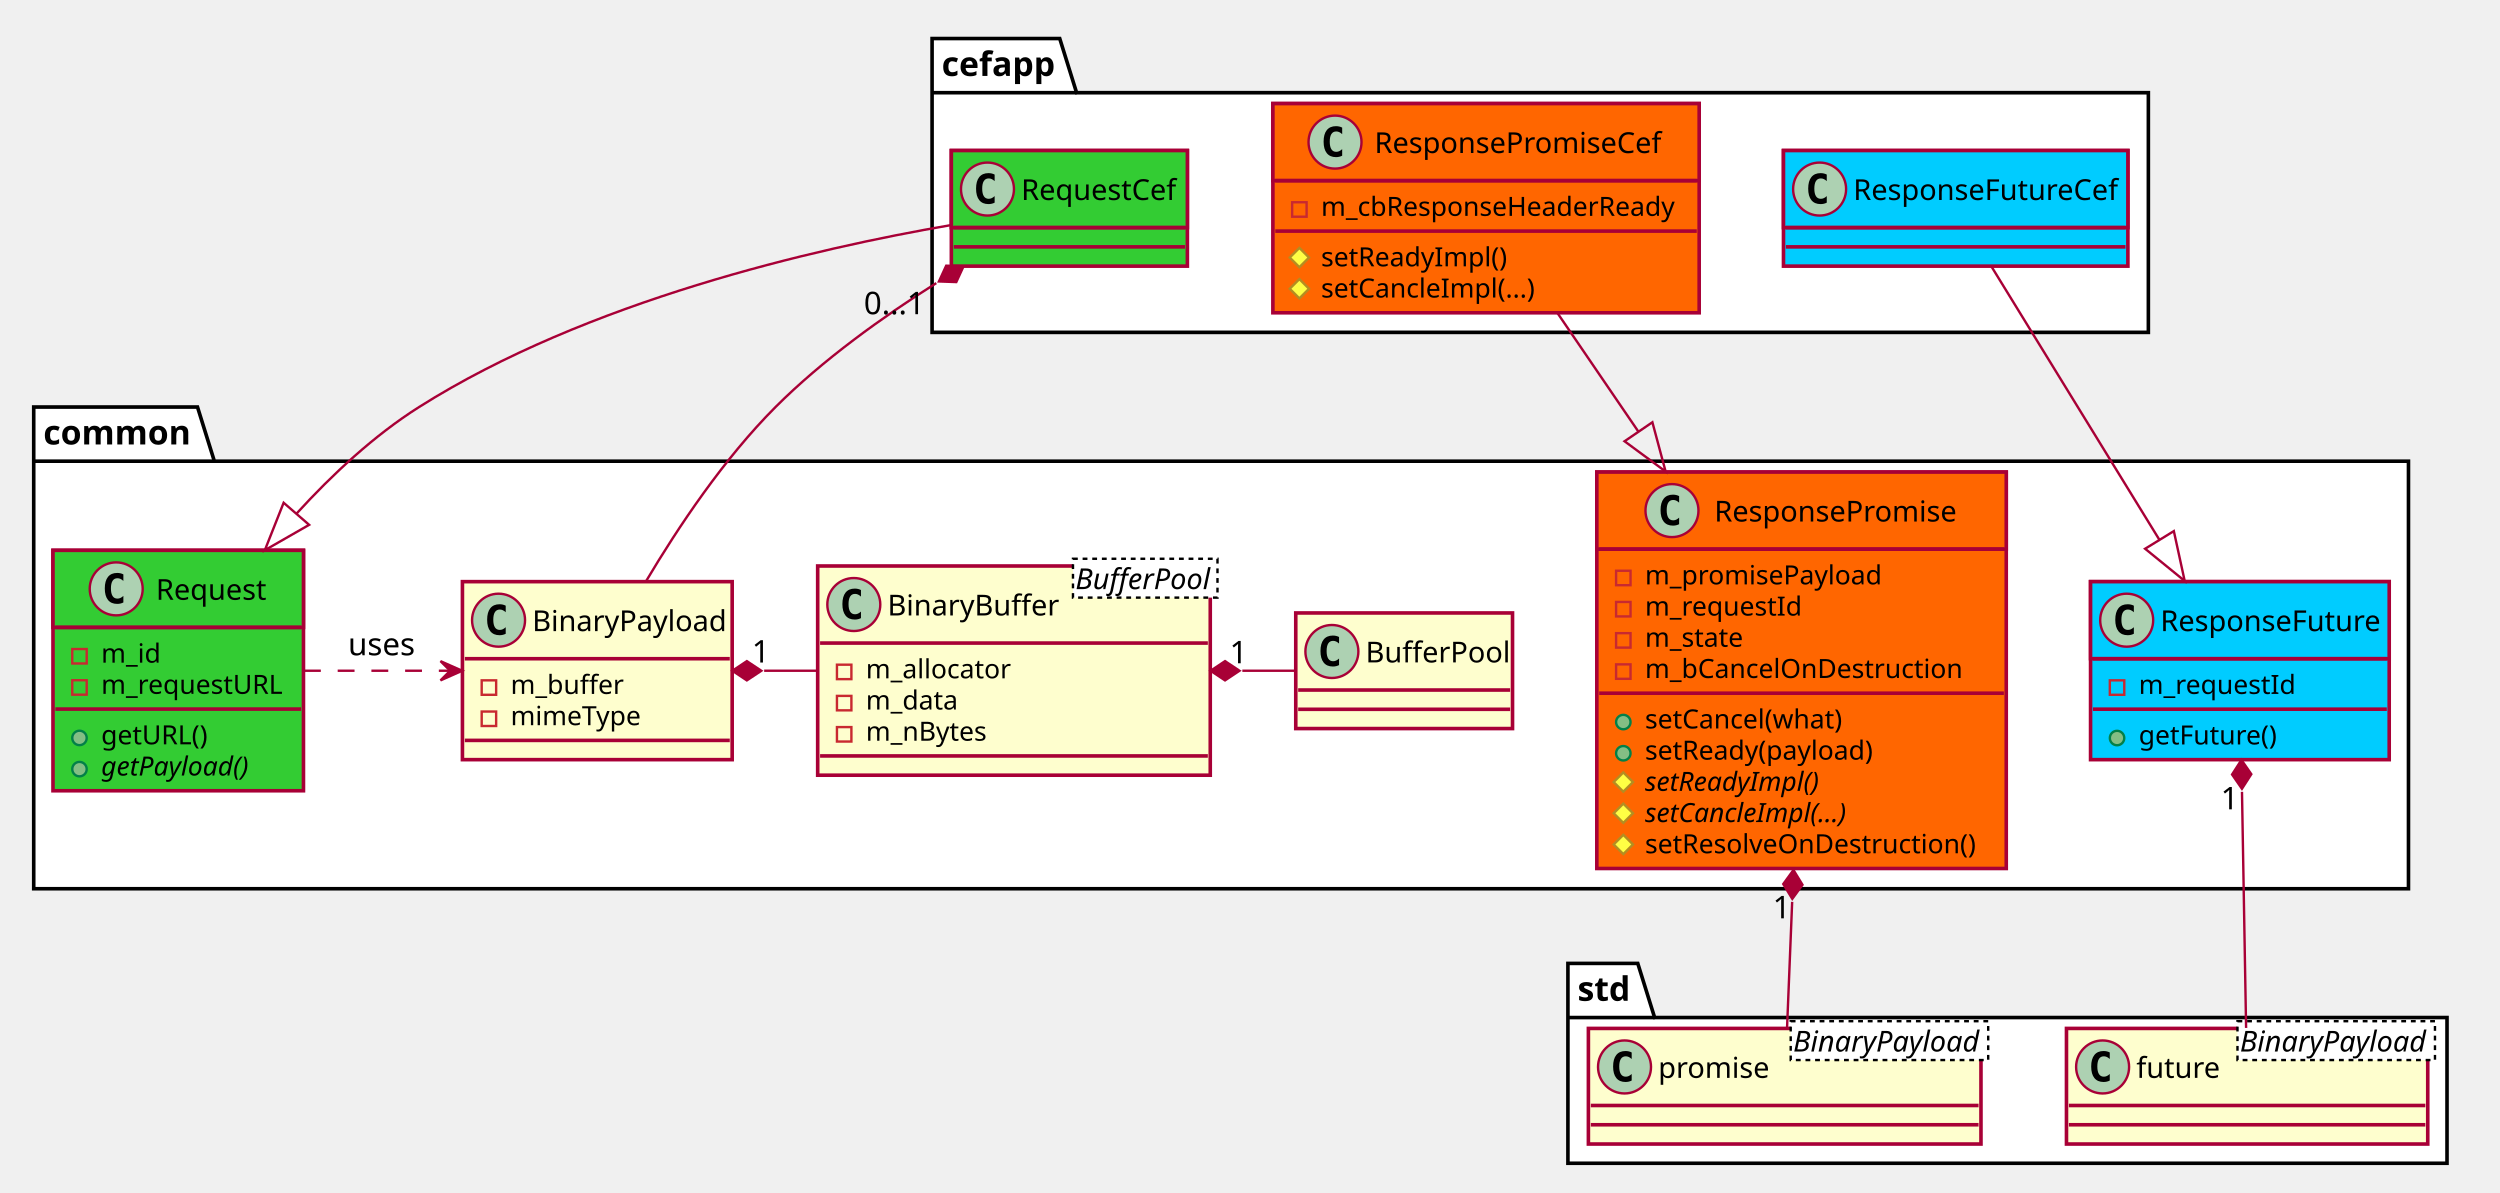
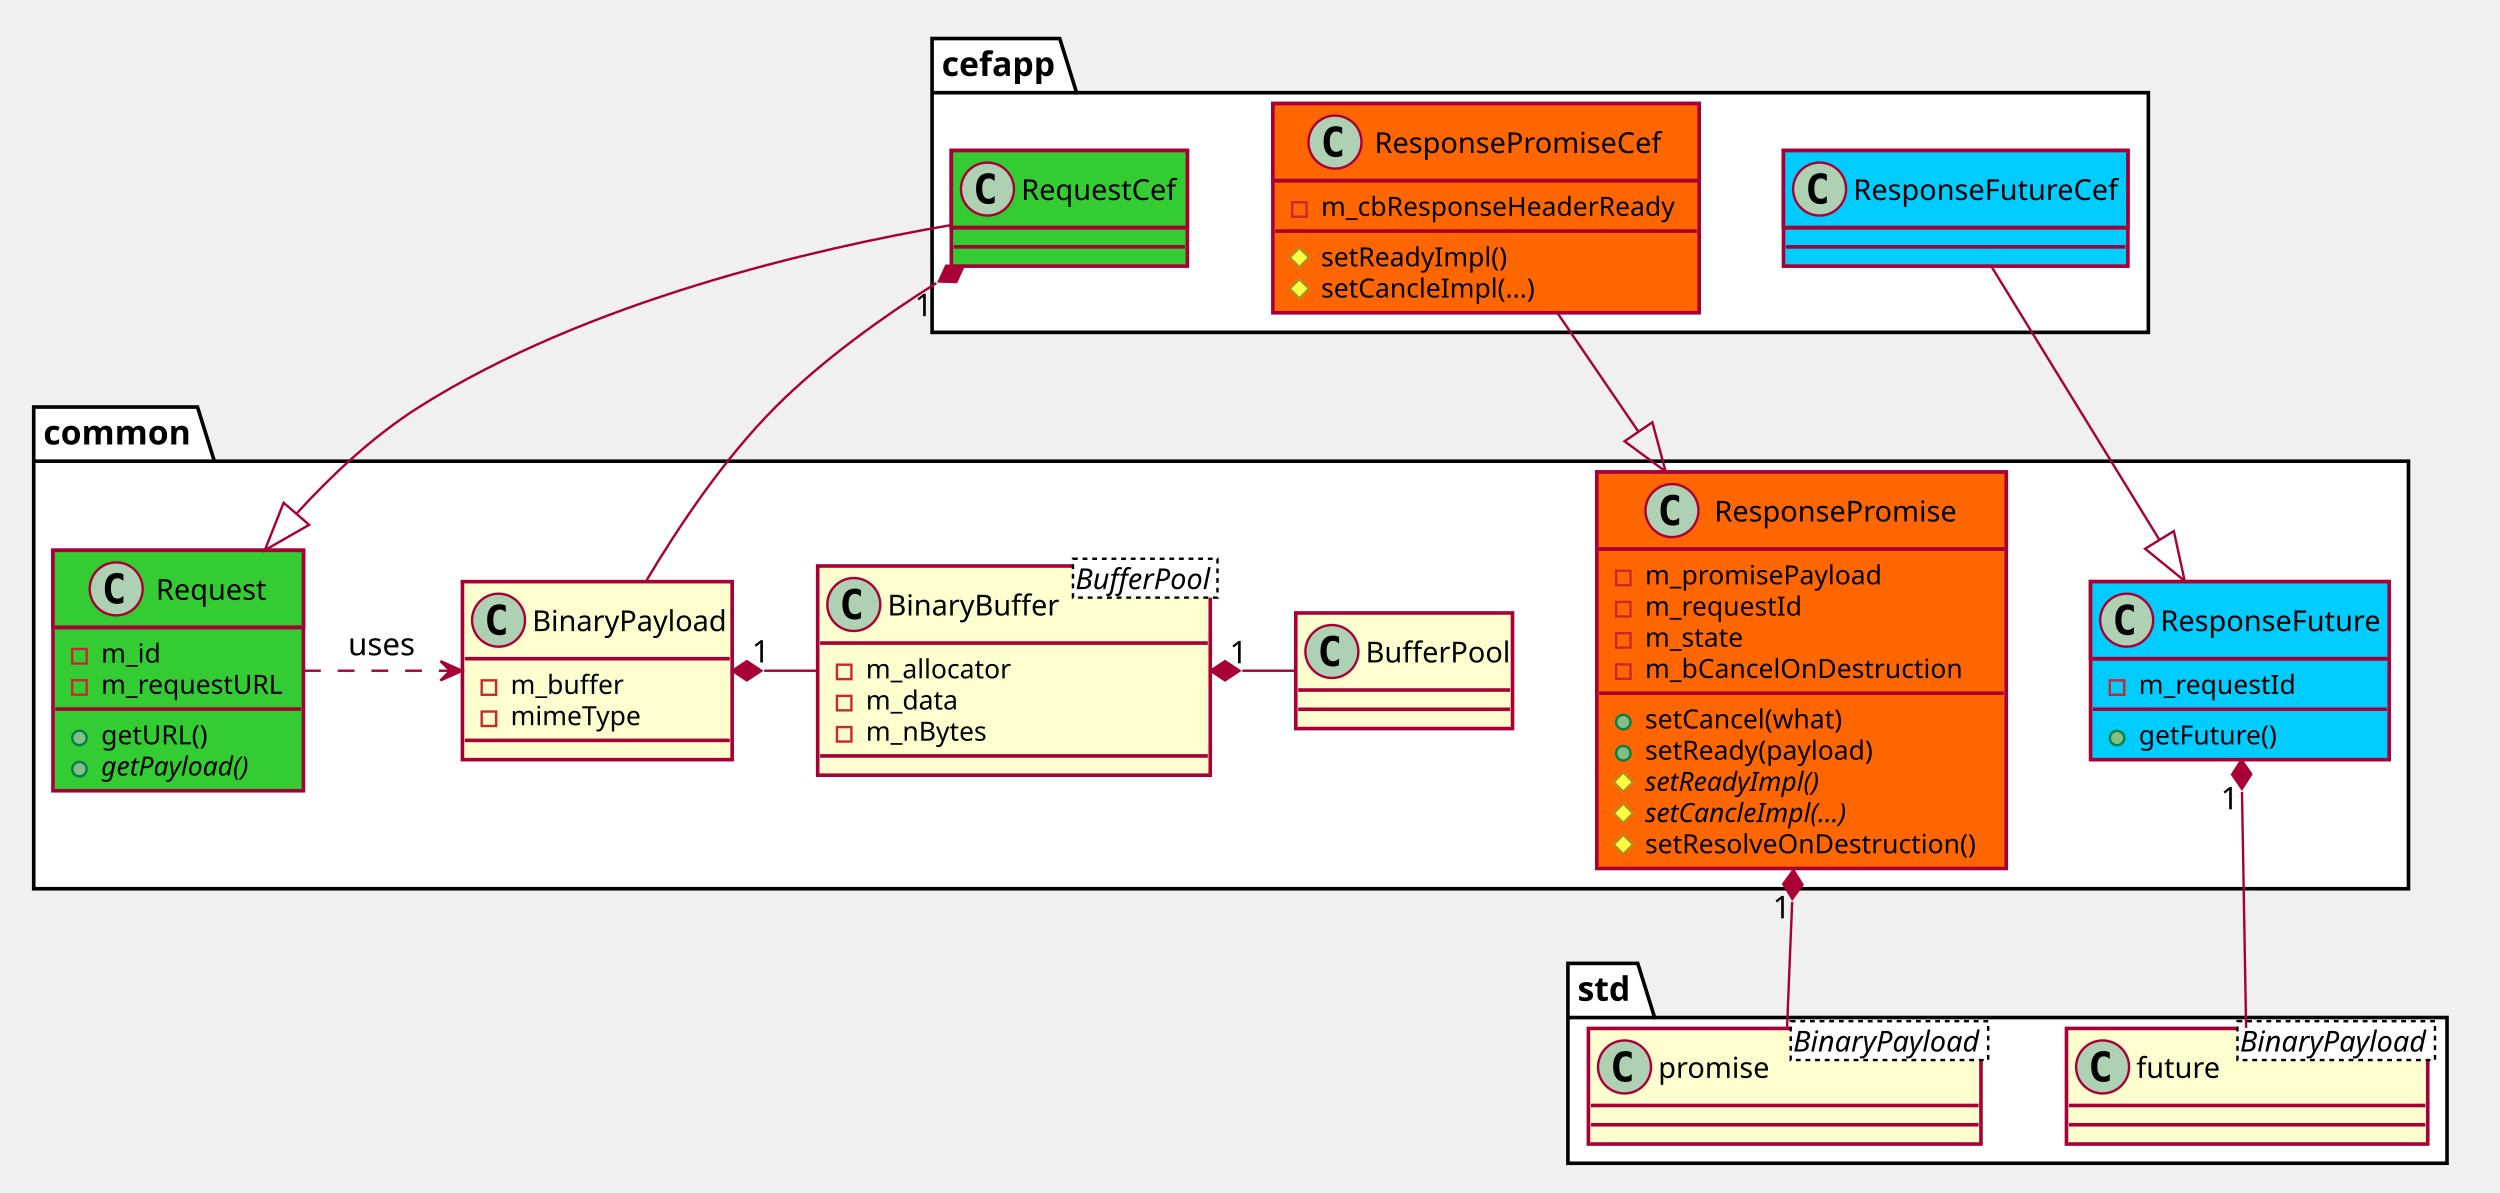
<svg xmlns="http://www.w3.org/2000/svg" contentScriptType="application/ecmascript" contentStyleType="text/css" height="495px" preserveAspectRatio="none" style="width:1038px;height:495px;" version="1.1" viewBox="0 0 1038 495" width="1038px" zoomAndPan="magnify">
  <defs />
  <g>
    <polygon fill="#FFFFFF" points="14,169,82,169,89,191.488,1000,191.488,1000,369,14,369,14,169" style="stroke: #000000; stroke-width: 1.5;" />
    <line style="stroke: #000000; stroke-width: 1.5;" x1="14" x2="89" y1="191.488" y2="191.488" />
    <text fill="#000000" font-family="sans-serif" font-size="14" font-weight="bold" lengthAdjust="spacingAndGlyphs" textLength="62" x="18" y="184.535">common</text>
    <polygon fill="#FFFFFF" points="387,16,440,16,447,38.488,892,38.488,892,138,387,138,387,16" style="stroke: #000000; stroke-width: 1.5;" />
    <line style="stroke: #000000; stroke-width: 1.5;" x1="387" x2="447" y1="38.488" y2="38.488" />
    <text fill="#000000" font-family="sans-serif" font-size="14" font-weight="bold" lengthAdjust="spacingAndGlyphs" textLength="47" x="391" y="31.535">cefapp</text>
    <polygon fill="#FFFFFF" points="651,400,680,400,687,422.488,1016,422.488,1016,483,651,483,651,400" style="stroke: #000000; stroke-width: 1.5;" />
    <line style="stroke: #000000; stroke-width: 1.5;" x1="651" x2="687" y1="422.488" y2="422.488" />
    <text fill="#000000" font-family="sans-serif" font-size="14" font-weight="bold" lengthAdjust="spacingAndGlyphs" textLength="23" x="655" y="415.535">std</text>
    <rect fill="#FEFECE" height="86.865" id="common::BinaryBuffer" style="stroke: #A80036; stroke-width: 1.5;" width="163" x="339.5" y="235" />
    <ellipse cx="354.5" cy="251" fill="#ADD1B2" rx="11" ry="11" style="stroke: #A80036; stroke-width: 1.0;" />
    <path d="M357.473,256.643 Q356.892,256.942 356.253,257.091 Q355.614,257.241 354.908,257.241 Q352.401,257.241 351.082,255.589 Q349.762,253.937 349.762,250.816 Q349.762,247.686 351.082,246.035 Q352.401,244.383 354.908,244.383 Q355.614,244.383 356.261,244.532 Q356.909,244.682 357.473,244.981 L357.473,247.703 Q356.842,247.122 356.249,246.852 Q355.655,246.583 355.024,246.583 Q353.68,246.583 352.995,247.649 Q352.31,248.716 352.31,250.816 Q352.31,252.908 352.995,253.974 Q353.68,255.041 355.024,255.041 Q355.655,255.041 356.249,254.771 Q356.842,254.501 357.473,253.92 Z " />
    <text fill="#000000" font-family="sans-serif" font-size="12" lengthAdjust="spacingAndGlyphs" textLength="69" x="368.5" y="255.535">BinaryBuffer</text>
    <rect fill="#FFFFFF" height="16.133" style="stroke: #000000; stroke-width: 1.0; stroke-dasharray: 2.0,2.0;" width="60" x="445.5" y="232" />
    <text fill="#000000" font-family="sans-serif" font-size="12" font-style="italic" lengthAdjust="spacingAndGlyphs" textLength="58" x="446.5" y="244.602">BufferPool</text>
    <line style="stroke: #A80036; stroke-width: 1.5;" x1="340.5" x2="501.5" y1="267" y2="267" />
    <rect fill="none" height="6" style="stroke: #C82930; stroke-width: 1.0;" width="6" x="347.5" y="275.978" />
    <text fill="#000000" font-family="sans-serif" font-size="11" lengthAdjust="spacingAndGlyphs" textLength="63" x="359.5" y="281.635">m_allocator</text>
    <rect fill="none" height="6" style="stroke: #C82930; stroke-width: 1.0;" width="6" x="347.5" y="288.933" />
    <text fill="#000000" font-family="sans-serif" font-size="11" lengthAdjust="spacingAndGlyphs" textLength="39" x="359.5" y="294.59">m_data</text>
    <rect fill="none" height="6" style="stroke: #C82930; stroke-width: 1.0;" width="6" x="347.5" y="301.888" />
    <text fill="#000000" font-family="sans-serif" font-size="11" lengthAdjust="spacingAndGlyphs" textLength="51" x="359.5" y="307.545">m_nBytes</text>
    <line style="stroke: #A80036; stroke-width: 1.5;" x1="340.5" x2="501.5" y1="313.865" y2="313.865" />
    <rect fill="#FEFECE" height="73.91" id="common::BinaryPayload" style="stroke: #A80036; stroke-width: 1.5;" width="112" x="192" y="241.5" />
    <ellipse cx="207" cy="257.5" fill="#ADD1B2" rx="11" ry="11" style="stroke: #A80036; stroke-width: 1.0;" />
    <path d="M209.973,263.143 Q209.392,263.442 208.753,263.591 Q208.114,263.741 207.408,263.741 Q204.901,263.741 203.582,262.089 Q202.262,260.437 202.262,257.316 Q202.262,254.186 203.582,252.535 Q204.901,250.883 207.408,250.883 Q208.114,250.883 208.761,251.032 Q209.409,251.182 209.973,251.481 L209.973,254.203 Q209.342,253.622 208.749,253.352 Q208.155,253.083 207.524,253.083 Q206.18,253.083 205.495,254.149 Q204.81,255.216 204.81,257.316 Q204.81,259.408 205.495,260.474 Q206.18,261.541 207.524,261.541 Q208.155,261.541 208.749,261.271 Q209.342,261.002 209.973,260.42 Z " />
    <text fill="#000000" font-family="sans-serif" font-size="12" lengthAdjust="spacingAndGlyphs" textLength="80" x="221" y="262.035">BinaryPayload</text>
    <line style="stroke: #A80036; stroke-width: 1.5;" x1="193" x2="303" y1="273.5" y2="273.5" />
    <rect fill="none" height="6" style="stroke: #C82930; stroke-width: 1.0;" width="6" x="200" y="282.478" />
    <text fill="#000000" font-family="sans-serif" font-size="11" lengthAdjust="spacingAndGlyphs" textLength="49" x="212" y="288.135">m_buffer</text>
    <rect fill="none" height="6" style="stroke: #C82930; stroke-width: 1.0;" width="6" x="200" y="295.433" />
    <text fill="#000000" font-family="sans-serif" font-size="11" lengthAdjust="spacingAndGlyphs" textLength="55" x="212" y="301.09">mimeType</text>
    <line style="stroke: #A80036; stroke-width: 1.5;" x1="193" x2="303" y1="307.41" y2="307.41" />
    <rect fill="#FEFECE" height="48" id="common::BufferPool" style="stroke: #A80036; stroke-width: 1.5;" width="90" x="538" y="254.5" />
    <ellipse cx="553" cy="270.5" fill="#ADD1B2" rx="11" ry="11" style="stroke: #A80036; stroke-width: 1.0;" />
    <path d="M555.973,276.143 Q555.392,276.442 554.753,276.591 Q554.114,276.741 553.408,276.741 Q550.901,276.741 549.582,275.089 Q548.262,273.437 548.262,270.316 Q548.262,267.187 549.582,265.535 Q550.901,263.883 553.408,263.883 Q554.114,263.883 554.761,264.032 Q555.409,264.182 555.973,264.481 L555.973,267.203 Q555.342,266.622 554.749,266.352 Q554.155,266.082 553.524,266.082 Q552.18,266.082 551.495,267.149 Q550.81,268.216 550.81,270.316 Q550.81,272.408 551.495,273.474 Q552.18,274.541 553.524,274.541 Q554.155,274.541 554.749,274.271 Q555.342,274.002 555.973,273.42 Z " />
    <text fill="#000000" font-family="sans-serif" font-size="12" lengthAdjust="spacingAndGlyphs" textLength="58" x="567" y="275.035">BufferPool</text>
    <line style="stroke: #A80036; stroke-width: 1.5;" x1="539" x2="627" y1="286.5" y2="286.5" />
    <line style="stroke: #A80036; stroke-width: 1.5;" x1="539" x2="627" y1="294.5" y2="294.5" />
    <rect fill="#33CC33" height="99.82" id="common::Request" style="stroke: #A80036; stroke-width: 1.5;" width="104" x="22" y="228.5" />
    <rect fill="#33CC33" height="32" style="stroke: #A80036; stroke-width: 1.5;" width="104" x="22" y="228.5" />
    <ellipse cx="48.25" cy="244.5" fill="#ADD1B2" rx="11" ry="11" style="stroke: #A80036; stroke-width: 1.0;" />
    <path d="M51.223,250.143 Q50.642,250.442 50.003,250.591 Q49.364,250.741 48.658,250.741 Q46.151,250.741 44.831,249.089 Q43.512,247.437 43.512,244.316 Q43.512,241.186 44.831,239.535 Q46.151,237.883 48.658,237.883 Q49.364,237.883 50.011,238.032 Q50.659,238.182 51.223,238.481 L51.223,241.203 Q50.592,240.622 49.999,240.352 Q49.405,240.083 48.774,240.083 Q47.43,240.083 46.745,241.149 Q46.06,242.216 46.06,244.316 Q46.06,246.408 46.745,247.474 Q47.43,248.541 48.774,248.541 Q49.405,248.541 49.999,248.271 Q50.592,248.001 51.223,247.42 Z " />
    <text fill="#000000" font-family="sans-serif" font-size="12" lengthAdjust="spacingAndGlyphs" textLength="47" x="64.75" y="249.035">Request</text>
    <line style="stroke: #A80036; stroke-width: 1.5;" x1="23" x2="125" y1="260.5" y2="260.5" />
    <rect fill="none" height="6" style="stroke: #C82930; stroke-width: 1.0;" width="6" x="30" y="269.478" />
    <text fill="#000000" font-family="sans-serif" font-size="11" lengthAdjust="spacingAndGlyphs" textLength="26" x="42" y="275.135">m_id</text>
    <rect fill="none" height="6" style="stroke: #C82930; stroke-width: 1.0;" width="6" x="30" y="282.433" />
    <text fill="#000000" font-family="sans-serif" font-size="11" lengthAdjust="spacingAndGlyphs" textLength="78" x="42" y="288.09">m_requestURL</text>
    <line style="stroke: #A80036; stroke-width: 1.5;" x1="23" x2="125" y1="294.41" y2="294.41" />
    <ellipse cx="33" cy="306.388" fill="#84BE84" rx="3" ry="3" style="stroke: #038048; stroke-width: 1.0;" />
    <text fill="#000000" font-family="sans-serif" font-size="11" lengthAdjust="spacingAndGlyphs" textLength="46" x="42" y="309.045">getURL()</text>
    <ellipse cx="33" cy="319.343" fill="#84BE84" rx="3" ry="3" style="stroke: #038048; stroke-width: 1.0;" />
    <text fill="#000000" font-family="sans-serif" font-size="11" font-style="italic" lengthAdjust="spacingAndGlyphs" textLength="66" x="42" y="322">getPayload()</text>
    <rect fill="#FF6600" height="164.596" id="common::ResponsePromise" style="stroke: #A80036; stroke-width: 1.5;" width="170" x="663" y="196" />
    <rect fill="#FF6600" height="32" style="stroke: #A80036; stroke-width: 1.5;" width="170" x="663" y="196" />
    <ellipse cx="694.2" cy="212" fill="#ADD1B2" rx="11" ry="11" style="stroke: #A80036; stroke-width: 1.0;" />
    <path d="M697.173,217.643 Q696.592,217.942 695.953,218.091 Q695.314,218.241 694.608,218.241 Q692.101,218.241 690.782,216.589 Q689.462,214.937 689.462,211.816 Q689.462,208.686 690.782,207.035 Q692.101,205.383 694.608,205.383 Q695.314,205.383 695.961,205.532 Q696.609,205.682 697.173,205.981 L697.173,208.703 Q696.542,208.122 695.949,207.852 Q695.355,207.583 694.724,207.583 Q693.38,207.583 692.695,208.649 Q692.01,209.716 692.01,211.816 Q692.01,213.908 692.695,214.974 Q693.38,216.041 694.724,216.041 Q695.355,216.041 695.949,215.771 Q696.542,215.501 697.173,214.92 Z " />
    <text fill="#000000" font-family="sans-serif" font-size="12" lengthAdjust="spacingAndGlyphs" textLength="102" x="711.8" y="216.535">ResponsePromise</text>
    <line style="stroke: #A80036; stroke-width: 1.5;" x1="664" x2="832" y1="228" y2="228" />
    <rect fill="none" height="6" style="stroke: #C82930; stroke-width: 1.0;" width="6" x="671" y="236.977" />
    <text fill="#000000" font-family="sans-serif" font-size="11" lengthAdjust="spacingAndGlyphs" textLength="101" x="683" y="242.635">m_promisePayload</text>
    <rect fill="none" height="6" style="stroke: #C82930; stroke-width: 1.0;" width="6" x="671" y="249.933" />
    <text fill="#000000" font-family="sans-serif" font-size="11" lengthAdjust="spacingAndGlyphs" textLength="67" x="683" y="255.59">m_requestId</text>
    <rect fill="none" height="6" style="stroke: #C82930; stroke-width: 1.0;" width="6" x="671" y="262.888" />
    <text fill="#000000" font-family="sans-serif" font-size="11" lengthAdjust="spacingAndGlyphs" textLength="42" x="683" y="268.545">m_state</text>
    <rect fill="none" height="6" style="stroke: #C82930; stroke-width: 1.0;" width="6" x="671" y="275.843" />
    <text fill="#000000" font-family="sans-serif" font-size="11" lengthAdjust="spacingAndGlyphs" textLength="138" x="683" y="281.5">m_bCancelOnDestruction</text>
    <line style="stroke: #A80036; stroke-width: 1.5;" x1="664" x2="832" y1="287.82" y2="287.82" />
    <ellipse cx="674" cy="299.798" fill="#84BE84" rx="3" ry="3" style="stroke: #038048; stroke-width: 1.0;" />
    <text fill="#000000" font-family="sans-serif" font-size="11" lengthAdjust="spacingAndGlyphs" textLength="85" x="683" y="302.455">setCancel(what)</text>
    <ellipse cx="674" cy="312.753" fill="#84BE84" rx="3" ry="3" style="stroke: #038048; stroke-width: 1.0;" />
    <text fill="#000000" font-family="sans-serif" font-size="11" lengthAdjust="spacingAndGlyphs" textLength="98" x="683" y="315.41">setReady(payload)</text>
    <polygon fill="#FFFF44" points="674,320.708,678,324.708,674,328.708,670,324.708" style="stroke: #B38D22; stroke-width: 1.0;" />
    <text fill="#000000" font-family="sans-serif" font-size="11" font-style="italic" lengthAdjust="spacingAndGlyphs" textLength="79" x="683" y="328.365">setReadyImpl()</text>
    <polygon fill="#FFFF44" points="674,333.663,678,337.663,674,341.663,670,337.663" style="stroke: #B38D22; stroke-width: 1.0;" />
    <text fill="#000000" font-family="sans-serif" font-size="11" font-style="italic" lengthAdjust="spacingAndGlyphs" textLength="92" x="683" y="341.32">setCancleImpl(...)</text>
    <polygon fill="#FFFF44" points="674,346.618,678,350.618,674,354.618,670,350.618" style="stroke: #B38D22; stroke-width: 1.0;" />
    <text fill="#000000" font-family="sans-serif" font-size="11" lengthAdjust="spacingAndGlyphs" textLength="144" x="683" y="354.275">setResolveOnDestruction()</text>
    <rect fill="#00CCFF" height="73.91" id="common::ResponseFuture" style="stroke: #A80036; stroke-width: 1.5;" width="124" x="868" y="241.5" />
    <rect fill="#00CCFF" height="32" style="stroke: #A80036; stroke-width: 1.5;" width="124" x="868" y="241.5" />
    <ellipse cx="883" cy="257.5" fill="#ADD1B2" rx="11" ry="11" style="stroke: #A80036; stroke-width: 1.0;" />
    <path d="M885.973,263.143 Q885.392,263.442 884.753,263.591 Q884.114,263.741 883.408,263.741 Q880.901,263.741 879.582,262.089 Q878.262,260.437 878.262,257.316 Q878.262,254.186 879.582,252.535 Q880.901,250.883 883.408,250.883 Q884.114,250.883 884.761,251.032 Q885.409,251.182 885.973,251.481 L885.973,254.203 Q885.342,253.622 884.749,253.352 Q884.155,253.083 883.524,253.083 Q882.18,253.083 881.495,254.149 Q880.81,255.216 880.81,257.316 Q880.81,259.408 881.495,260.474 Q882.18,261.541 883.524,261.541 Q884.155,261.541 884.749,261.271 Q885.342,261.002 885.973,260.42 Z " />
    <text fill="#000000" font-family="sans-serif" font-size="12" lengthAdjust="spacingAndGlyphs" textLength="92" x="897" y="262.035">ResponseFuture</text>
    <line style="stroke: #A80036; stroke-width: 1.5;" x1="869" x2="991" y1="273.5" y2="273.5" />
    <rect fill="none" height="6" style="stroke: #C82930; stroke-width: 1.0;" width="6" x="876" y="282.478" />
    <text fill="#000000" font-family="sans-serif" font-size="11" lengthAdjust="spacingAndGlyphs" textLength="67" x="888" y="288.135">m_requestId</text>
    <line style="stroke: #A80036; stroke-width: 1.5;" x1="869" x2="991" y1="294.455" y2="294.455" />
    <ellipse cx="879" cy="306.433" fill="#84BE84" rx="3" ry="3" style="stroke: #038048; stroke-width: 1.0;" />
    <text fill="#000000" font-family="sans-serif" font-size="11" lengthAdjust="spacingAndGlyphs" textLength="60" x="888" y="309.09">getFuture()</text>
    <rect fill="#33CC33" height="48" id="cefapp::RequestCef" style="stroke: #A80036; stroke-width: 1.5;" width="98" x="395" y="62.5" />
    <rect fill="#33CC33" height="32" style="stroke: #A80036; stroke-width: 1.5;" width="98" x="395" y="62.5" />
    <ellipse cx="410" cy="78.5" fill="#ADD1B2" rx="11" ry="11" style="stroke: #A80036; stroke-width: 1.0;" />
    <path d="M412.973,84.143 Q412.392,84.442 411.753,84.591 Q411.114,84.741 410.408,84.741 Q407.901,84.741 406.582,83.089 Q405.262,81.437 405.262,78.316 Q405.262,75.186 406.582,73.535 Q407.901,71.883 410.408,71.883 Q411.114,71.883 411.761,72.032 Q412.409,72.182 412.973,72.481 L412.973,75.203 Q412.342,74.622 411.749,74.352 Q411.155,74.082 410.524,74.082 Q409.18,74.082 408.495,75.149 Q407.81,76.216 407.81,78.316 Q407.81,80.408 408.495,81.474 Q409.18,82.541 410.524,82.541 Q411.155,82.541 411.749,82.271 Q412.342,82.001 412.973,81.42 Z " />
    <text fill="#000000" font-family="sans-serif" font-size="12" lengthAdjust="spacingAndGlyphs" textLength="66" x="424" y="83.035">RequestCef</text>
    <line style="stroke: #A80036; stroke-width: 1.5;" x1="396" x2="492" y1="94.5" y2="94.5" />
    <line style="stroke: #A80036; stroke-width: 1.5;" x1="396" x2="492" y1="102.5" y2="102.5" />
    <rect fill="#FF6600" height="86.865" id="cefapp::ResponsePromiseCef" style="stroke: #A80036; stroke-width: 1.5;" width="177" x="528.5" y="43" />
    <rect fill="#FF6600" height="32" style="stroke: #A80036; stroke-width: 1.5;" width="177" x="528.5" y="43" />
    <ellipse cx="554.3" cy="59" fill="#ADD1B2" rx="11" ry="11" style="stroke: #A80036; stroke-width: 1.0;" />
    <path d="M557.273,64.643 Q556.692,64.942 556.053,65.091 Q555.414,65.241 554.708,65.241 Q552.201,65.241 550.881,63.589 Q549.562,61.937 549.562,58.816 Q549.562,55.687 550.881,54.035 Q552.201,52.383 554.708,52.383 Q555.414,52.383 556.061,52.532 Q556.709,52.682 557.273,52.98 L557.273,55.703 Q556.642,55.122 556.049,54.852 Q555.455,54.583 554.824,54.583 Q553.48,54.583 552.795,55.649 Q552.11,56.716 552.11,58.816 Q552.11,60.908 552.795,61.974 Q553.48,63.041 554.824,63.041 Q555.455,63.041 556.049,62.771 Q556.642,62.502 557.273,61.92 Z " />
    <text fill="#000000" font-family="sans-serif" font-size="12" lengthAdjust="spacingAndGlyphs" textLength="121" x="570.7" y="63.535">ResponsePromiseCef</text>
    <line style="stroke: #A80036; stroke-width: 1.5;" x1="529.5" x2="704.5" y1="75" y2="75" />
    <rect fill="none" height="6" style="stroke: #C82930; stroke-width: 1.0;" width="6" x="536.5" y="83.978" />
    <text fill="#000000" font-family="sans-serif" font-size="11" lengthAdjust="spacingAndGlyphs" textLength="151" x="548.5" y="89.635">m_cbResponseHeaderReady</text>
    <line style="stroke: #A80036; stroke-width: 1.5;" x1="529.5" x2="704.5" y1="95.955" y2="95.955" />
    <polygon fill="#FFFF44" points="539.5,102.933,543.5,106.933,539.5,110.933,535.5,106.933" style="stroke: #B38D22; stroke-width: 1.0;" />
    <text fill="#000000" font-family="sans-serif" font-size="11" lengthAdjust="spacingAndGlyphs" textLength="79" x="548.5" y="110.59">setReadyImpl()</text>
    <polygon fill="#FFFF44" points="539.5,115.888,543.5,119.888,539.5,123.888,535.5,119.888" style="stroke: #B38D22; stroke-width: 1.0;" />
    <text fill="#000000" font-family="sans-serif" font-size="11" lengthAdjust="spacingAndGlyphs" textLength="92" x="548.5" y="123.545">setCancleImpl(...)</text>
    <rect fill="#00CCFF" height="48" id="cefapp::ResponseFutureCef" style="stroke: #A80036; stroke-width: 1.5;" width="143" x="740.5" y="62.5" />
    <rect fill="#00CCFF" height="32" style="stroke: #A80036; stroke-width: 1.5;" width="143" x="740.5" y="62.5" />
    <ellipse cx="755.5" cy="78.5" fill="#ADD1B2" rx="11" ry="11" style="stroke: #A80036; stroke-width: 1.0;" />
    <path d="M758.473,84.143 Q757.892,84.442 757.253,84.591 Q756.614,84.741 755.908,84.741 Q753.401,84.741 752.082,83.089 Q750.762,81.437 750.762,78.316 Q750.762,75.186 752.082,73.535 Q753.401,71.883 755.908,71.883 Q756.614,71.883 757.261,72.032 Q757.909,72.182 758.473,72.481 L758.473,75.203 Q757.842,74.622 757.249,74.352 Q756.655,74.082 756.024,74.082 Q754.68,74.082 753.995,75.149 Q753.31,76.216 753.31,78.316 Q753.31,80.408 753.995,81.474 Q754.68,82.541 756.024,82.541 Q756.655,82.541 757.249,82.271 Q757.842,82.001 758.473,81.42 Z " />
    <text fill="#000000" font-family="sans-serif" font-size="12" lengthAdjust="spacingAndGlyphs" textLength="111" x="769.5" y="83.035">ResponseFutureCef</text>
    <line style="stroke: #A80036; stroke-width: 1.5;" x1="741.5" x2="882.5" y1="94.5" y2="94.5" />
    <line style="stroke: #A80036; stroke-width: 1.5;" x1="741.5" x2="882.5" y1="102.5" y2="102.5" />
    <rect fill="#FEFECE" height="48" id="std::promise" style="stroke: #A80036; stroke-width: 1.5;" width="163" x="659.5" y="427" />
    <ellipse cx="674.5" cy="443" fill="#ADD1B2" rx="11" ry="11" style="stroke: #A80036; stroke-width: 1.0;" />
    <path d="M677.473,448.643 Q676.892,448.942 676.253,449.091 Q675.614,449.241 674.908,449.241 Q672.401,449.241 671.082,447.589 Q669.762,445.937 669.762,442.816 Q669.762,439.687 671.082,438.035 Q672.401,436.383 674.908,436.383 Q675.614,436.383 676.261,436.532 Q676.909,436.682 677.473,436.981 L677.473,439.703 Q676.842,439.122 676.249,438.852 Q675.655,438.582 675.024,438.582 Q673.68,438.582 672.995,439.649 Q672.31,440.716 672.31,442.816 Q672.31,444.908 672.995,445.974 Q673.68,447.041 675.024,447.041 Q675.655,447.041 676.249,446.771 Q676.842,446.502 677.473,445.92 Z " />
    <text fill="#000000" font-family="sans-serif" font-size="12" lengthAdjust="spacingAndGlyphs" textLength="47" x="688.5" y="447.535">promise</text>
    <rect fill="#FFFFFF" height="16.133" style="stroke: #000000; stroke-width: 1.0; stroke-dasharray: 2.0,2.0;" width="82" x="743.5" y="424" />
    <text fill="#000000" font-family="sans-serif" font-size="12" font-style="italic" lengthAdjust="spacingAndGlyphs" textLength="80" x="744.5" y="436.602">BinaryPayload</text>
    <line style="stroke: #A80036; stroke-width: 1.5;" x1="660.5" x2="821.5" y1="459" y2="459" />
    <line style="stroke: #A80036; stroke-width: 1.5;" x1="660.5" x2="821.5" y1="467" y2="467" />
    <rect fill="#FEFECE" height="48" id="std::future" style="stroke: #A80036; stroke-width: 1.5;" width="150" x="858" y="427" />
    <ellipse cx="873" cy="443" fill="#ADD1B2" rx="11" ry="11" style="stroke: #A80036; stroke-width: 1.0;" />
    <path d="M875.973,448.643 Q875.392,448.942 874.753,449.091 Q874.114,449.241 873.408,449.241 Q870.901,449.241 869.582,447.589 Q868.262,445.937 868.262,442.816 Q868.262,439.687 869.582,438.035 Q870.901,436.383 873.408,436.383 Q874.114,436.383 874.761,436.532 Q875.409,436.682 875.973,436.981 L875.973,439.703 Q875.342,439.122 874.749,438.852 Q874.155,438.582 873.524,438.582 Q872.18,438.582 871.495,439.649 Q870.81,440.716 870.81,442.816 Q870.81,444.908 871.495,445.974 Q872.18,447.041 873.524,447.041 Q874.155,447.041 874.749,446.771 Q875.342,446.502 875.973,445.92 Z " />
    <text fill="#000000" font-family="sans-serif" font-size="12" lengthAdjust="spacingAndGlyphs" textLength="34" x="887" y="447.535">future</text>
    <rect fill="#FFFFFF" height="16.133" style="stroke: #000000; stroke-width: 1.0; stroke-dasharray: 2.0,2.0;" width="82" x="929" y="424" />
    <text fill="#000000" font-family="sans-serif" font-size="12" font-style="italic" lengthAdjust="spacingAndGlyphs" textLength="80" x="930" y="436.602">BinaryPayload</text>
    <line style="stroke: #A80036; stroke-width: 1.5;" x1="859" x2="1007" y1="459" y2="459" />
    <line style="stroke: #A80036; stroke-width: 1.5;" x1="859" x2="1007" y1="467" y2="467" />
    <path d="M394.897,93.448 C338.134,103.225 243.607,125.007 174,169 C155.351,180.787 137.982,196.952 123.126,213.244 " fill="none" id="cefapp::RequestCef-common::Request" style="stroke: #A80036; stroke-width: 1.0;" />
    <polygon fill="none" points="128.346,217.908,109.959,228.44,117.765,208.741,128.346,217.908" style="stroke: #A80036; stroke-width: 1.0;" />
    <path d="M646.726,130.068 C656.794,144.825 668.49,161.965 680.281,179.247 " fill="none" id="cefapp::ResponsePromiseCef-common::ResponsePromise" style="stroke: #A80036; stroke-width: 1.0;" />
    <polygon fill="none" points="686.075,175.32,691.565,195.786,674.511,183.21,686.075,175.32" style="stroke: #A80036; stroke-width: 1.0;" />
    <path d="M744.107,374.444 C743.314,393.972 742.549,412.829 741.976,426.942 " fill="none" id="common::ResponsePromise-std::promise" style="stroke: #A80036; stroke-width: 1.0;" />
    <polygon fill="#A80036" points="744.644,361.213,740.404,367.046,744.157,373.203,748.397,367.371,744.644,361.213" style="stroke: #A80036; stroke-width: 1.0;" />
    <text fill="#000000" font-family="sans-serif" font-size="13" lengthAdjust="spacingAndGlyphs" textLength="8" x="736.034" y="381.282">1</text>
    <path d="M826.945,110.817 C844.358,139.151 873.668,186.841 896.587,224.134 " fill="none" id="cefapp::ResponseFutureCef-common::ResponseFuture" style="stroke: #A80036; stroke-width: 1.0;" />
    <polygon fill="none" points="902.576,220.509,907.084,241.214,890.649,227.84,902.576,220.509" style="stroke: #A80036; stroke-width: 1.0;" />
    <path d="M930.874,328.765 C931.435,361.032 932.139,401.486 932.579,426.796 " fill="none" id="common::ResponseFuture-std::future" style="stroke: #A80036; stroke-width: 1.0;" />
    <polygon fill="#A80036" points="930.644,315.506,926.749,321.574,930.852,327.504,934.747,321.435,930.644,315.506" style="stroke: #A80036; stroke-width: 1.0;" />
    <text fill="#000000" font-family="sans-serif" font-size="13" lengthAdjust="spacingAndGlyphs" textLength="8" x="922.046" y="336.037">1</text>
    <path d="M126.206,278.5 C145.227,278.5 166.906,278.5 186.649,278.5 " fill="none" id="common::Request-common::BinaryPayload" style="stroke: #A80036; stroke-width: 1.0; stroke-dasharray: 7.0,7.0;" />
    <polygon fill="#A80036" points="191.892,278.5,182.892,274.5,186.892,278.5,182.892,282.5,191.892,278.5" style="stroke: #A80036; stroke-width: 1.0;" />
    <text fill="#000000" font-family="sans-serif" font-size="13" lengthAdjust="spacingAndGlyphs" textLength="29" x="144.5" y="272.068">uses</text>
    <path d="M388.748,117.535 C366.551,131.548 341.627,149.367 322,169 C300.587,190.419 281.582,218.862 268.195,241.392 " fill="none" id="cefapp::RequestCef-common::BinaryPayload" style="stroke: #A80036; stroke-width: 1.0;" />
    <polygon fill="#A80036" points="400.064,110.565,392.858,110.306,389.847,116.858,397.053,117.117,400.064,110.565" style="stroke: #A80036; stroke-width: 1.0;" />
-     <text fill="#000000" font-family="sans-serif" font-size="13" lengthAdjust="spacingAndGlyphs" textLength="28" x="358.666" y="130.469">0...1</text>
+     <text fill="#000000" font-family="sans-serif" font-size="13" lengthAdjust="spacingAndGlyphs" textLength="8" x="379.781" y="131.262">1</text>
    <path d="M317.276,278.5 C324.602,278.5 331.928,278.5 339.254,278.5 " fill="none" id="common::BinaryPayload-common::BinaryBuffer" style="stroke: #A80036; stroke-width: 1.0;" />
    <polygon fill="#A80036" points="304.09,278.5,310.09,282.5,316.09,278.5,310.09,274.5,304.09,278.5" style="stroke: #A80036; stroke-width: 1.0;" />
    <text fill="#000000" font-family="sans-serif" font-size="13" lengthAdjust="spacingAndGlyphs" textLength="8" x="312.164" y="275.087">1</text>
    <path d="M515.818,278.5 C523.143,278.5 530.468,278.5 537.793,278.5 " fill="none" id="common::BinaryBuffer-common::BufferPool" style="stroke: #A80036; stroke-width: 1.0;" />
    <polygon fill="#A80036" points="502.633,278.5,508.633,282.5,514.633,278.5,508.633,274.5,502.633,278.5" style="stroke: #A80036; stroke-width: 1.0;" />
    <text fill="#000000" font-family="sans-serif" font-size="13" lengthAdjust="spacingAndGlyphs" textLength="8" x="510.527" y="275.397">1</text>
  </g>
</svg>
